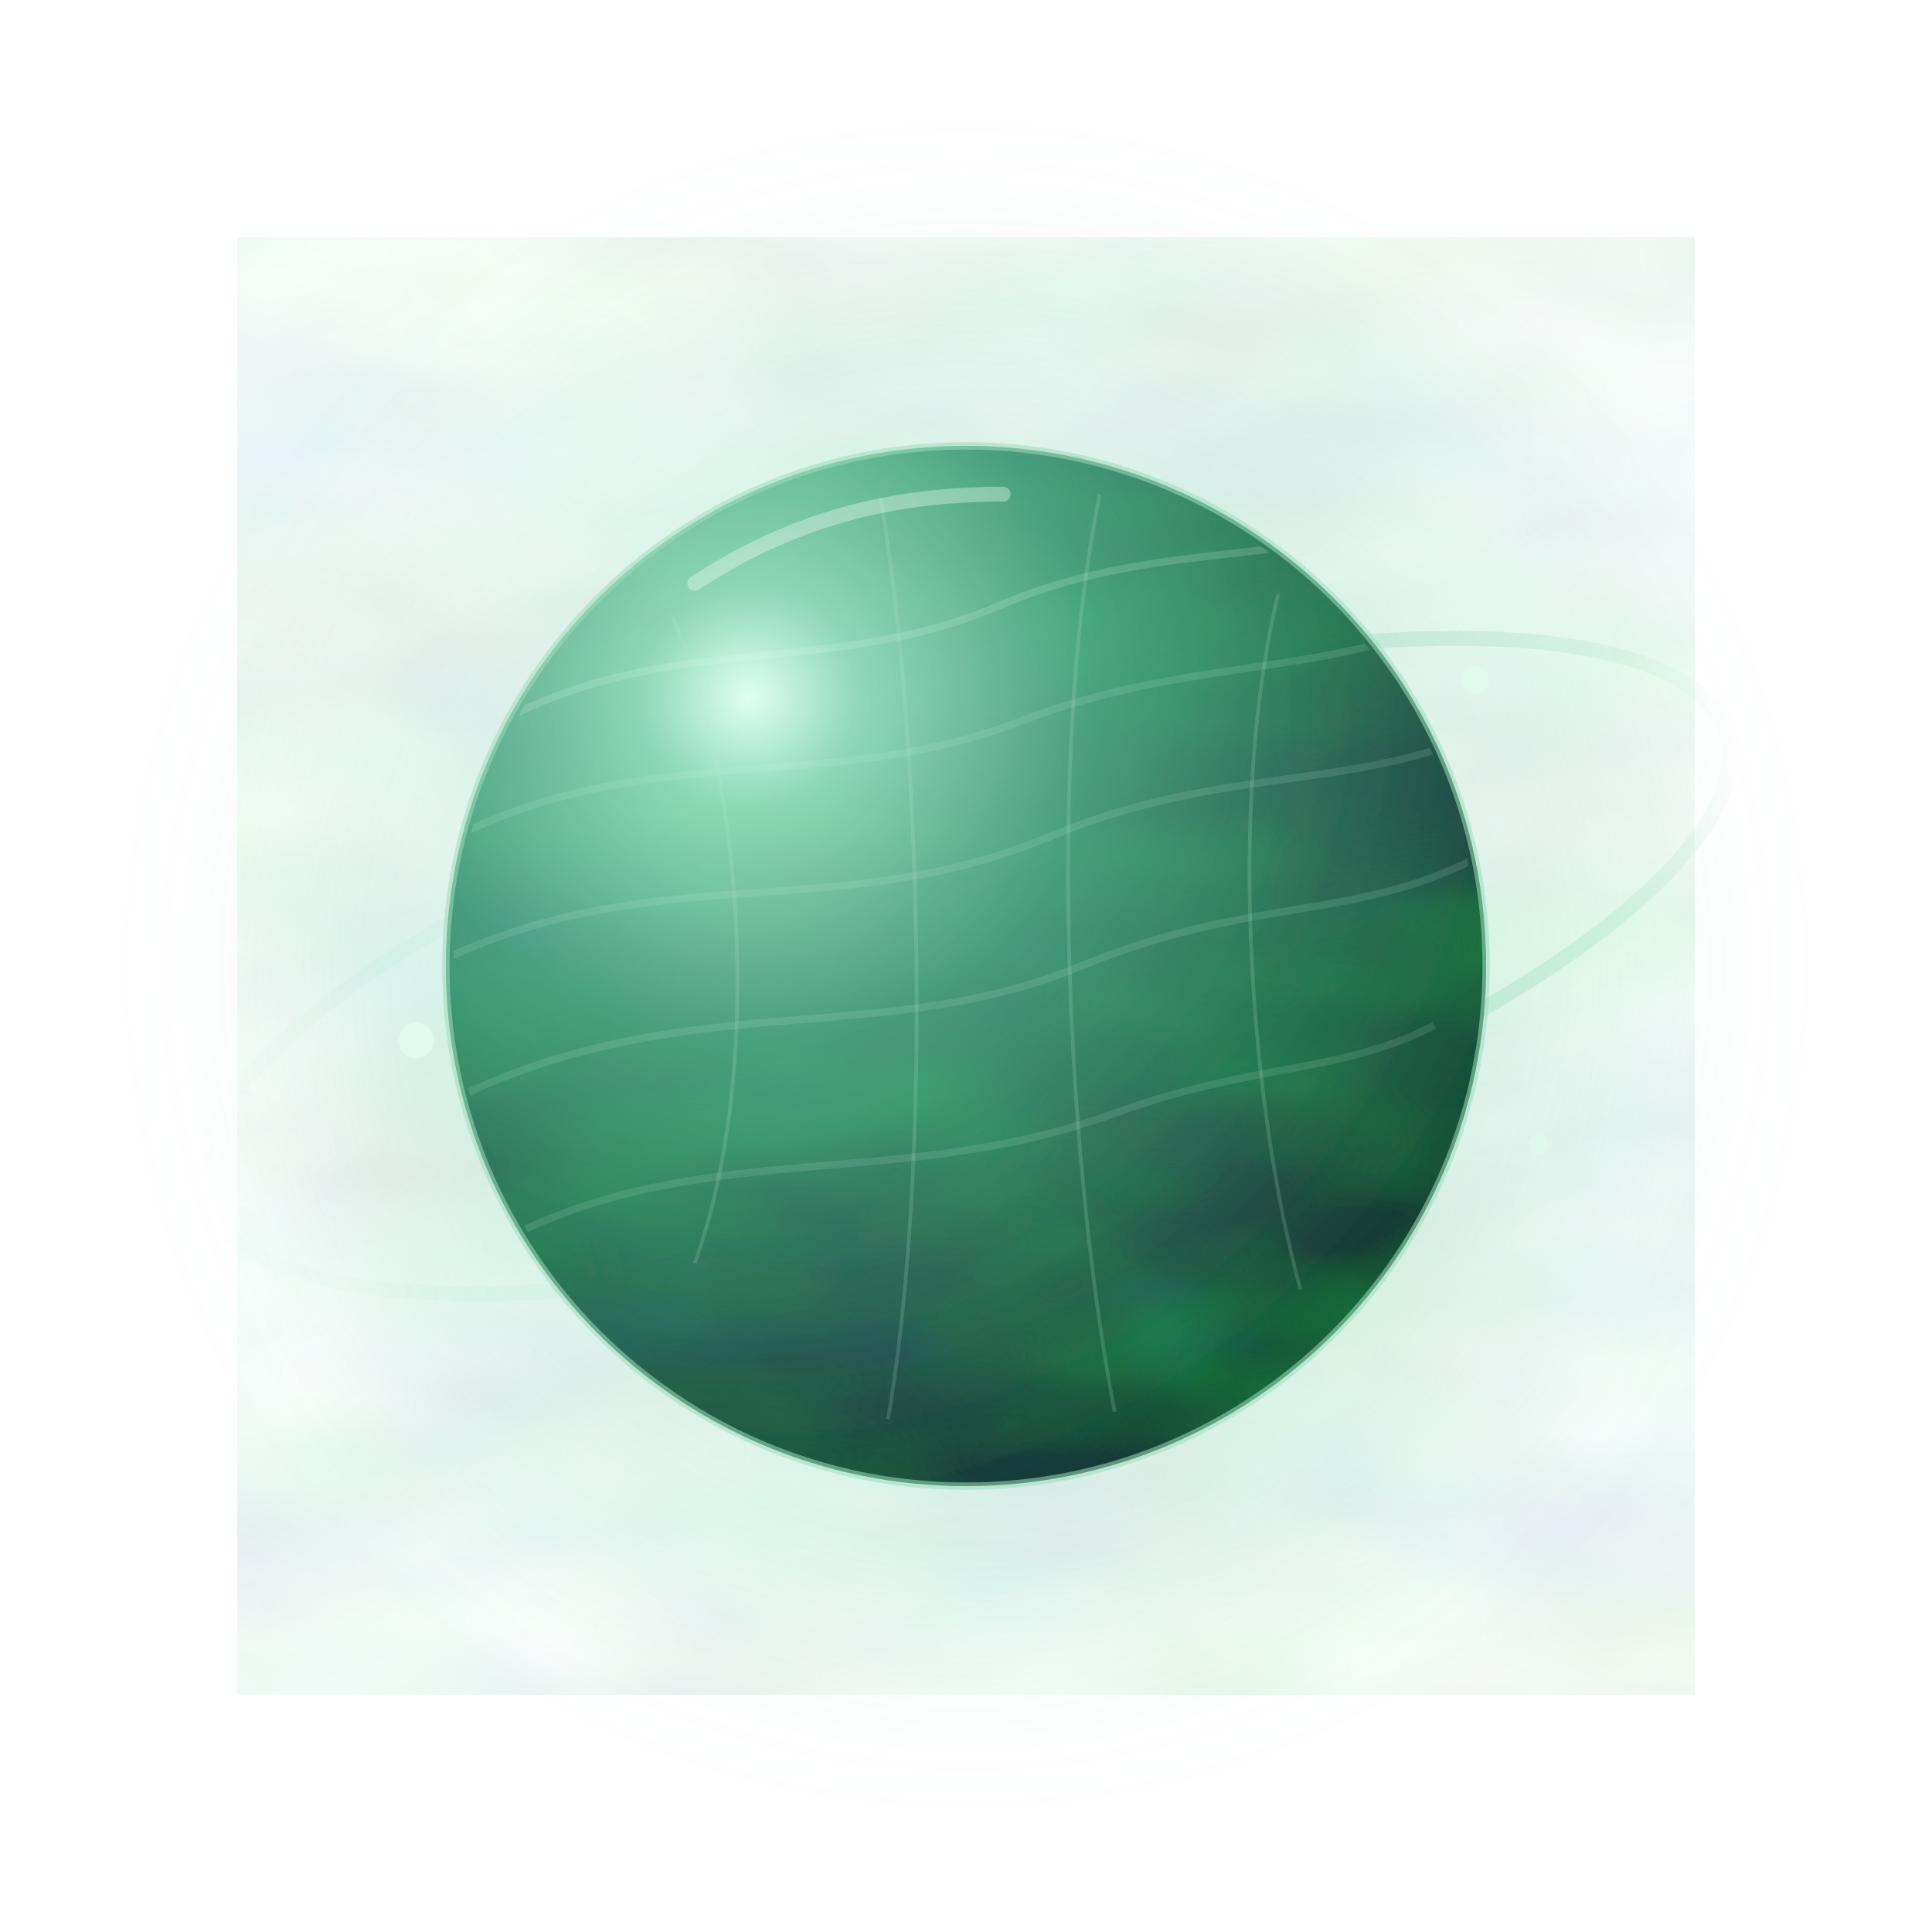
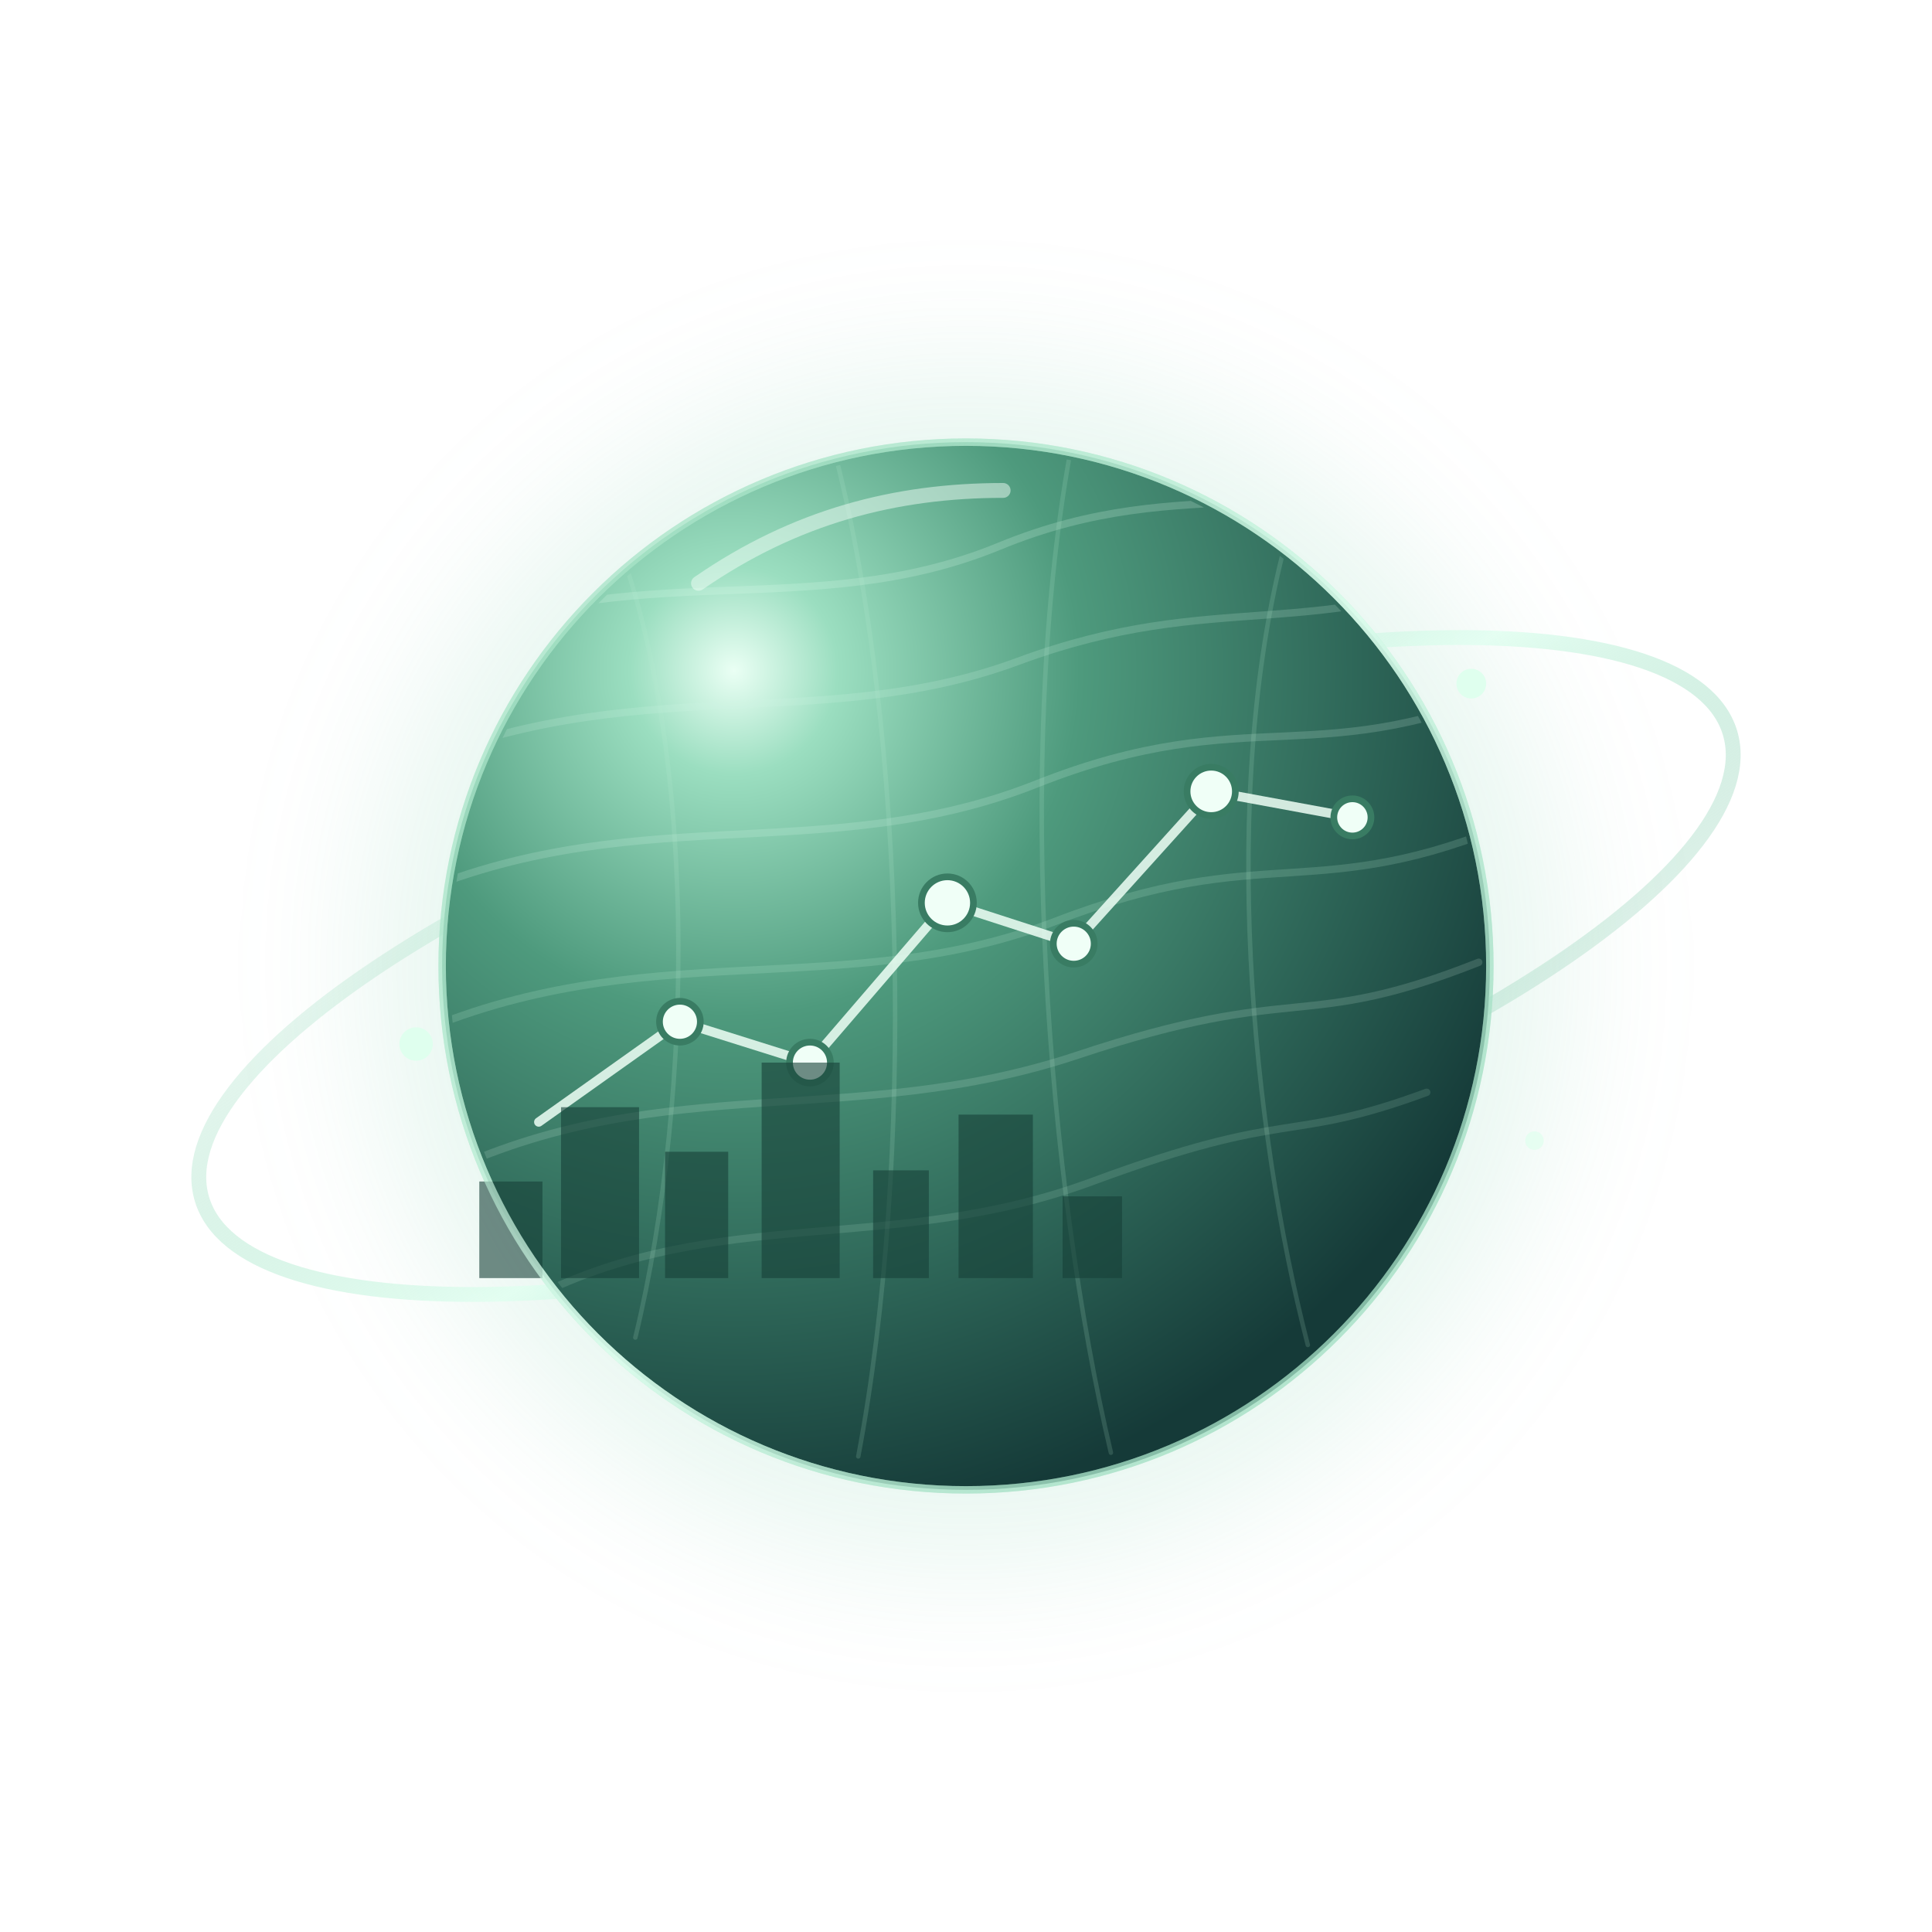
<svg xmlns="http://www.w3.org/2000/svg" viewBox="0 0 520 520">
  <defs>
-     <radialGradient id="base" cx="29%" cy="24%" r="80%">
-       <stop offset="0" stop-color="#e5fff4" />
-       <stop offset=".13" stop-color="#95d6ba" />
-       <stop offset=".42" stop-color="#4b9c7e" />
-       <stop offset=".72" stop-color="#2d6657" />
-       <stop offset="1" stop-color="#173a38" />
+     <radialGradient id="planet" cx="28%" cy="22%" r="82%">
+       <stop stop-color="#eafff4" />
+       <stop offset=".12" stop-color="#9bdec0" />
+       <stop offset=".4" stop-color="#4e9a7d" />
+       <stop offset=".73" stop-color="#2d6557" />
+       <stop offset="1" stop-color="#153a38" />
    </radialGradient>
-     <linearGradient id="ring" x1="0" x2="1">
-       <stop stop-color="#79cfab" stop-opacity="0" />
-       <stop offset=".46" stop-color="#bcebd6" stop-opacity=".22" />
-       <stop offset=".58" stop-color="#e3fff1" stop-opacity=".78" />
-       <stop offset="1" stop-color="#63ba98" stop-opacity="0" />
+     <linearGradient id="rim" x1="0" y1="0" x2="1" y2="1">
+       <stop stop-color="#78cba6" stop-opacity=".04" />
+       <stop offset=".52" stop-color="#e0fff0" stop-opacity=".82" />
+       <stop offset="1" stop-color="#61b894" stop-opacity=".06" />
    </linearGradient>
-     <filter id="halo" x="-70%" y="-70%" width="240%" height="240%">
-       <feGaussianBlur stdDeviation="24" />
+     <filter id="glow" x="-40%" y="-40%" width="180%" height="180%">
+       <feGaussianBlur stdDeviation="17" />
    </filter>
-     <filter id="terrain" x="-20%" y="-20%" width="140%" height="140%">
-       <feTurbulence type="fractalNoise" baseFrequency=".010 .021" numOctaves="3" seed="31" result="n" />
-       <feColorMatrix in="n" values=".3 0 0 0 .08  0 .8 0 0 .24  0 0 .55 0 .17  0 0 0 .27 0" result="c" />
-       <feBlend in="SourceGraphic" in2="c" mode="overlay" />
-     </filter>
-     <clipPath id="clip">
-       <circle cx="260" cy="260" r="138" />
+     <clipPath id="sphere">
+       <circle cx="260" cy="260" r="139" />
    </clipPath>
  </defs>
-   <circle cx="260" cy="260" r="180" fill="#55bb8f" opacity=".13" filter="url(#halo)" />
-   <ellipse cx="260" cy="260" rx="214" ry="65" fill="none" stroke="url(#ring)" stroke-width="4" transform="rotate(-17 260 260)" />
-   <circle cx="260" cy="260" r="140" fill="url(#base)" filter="url(#terrain)" />
-   <g clip-path="url(#clip)" fill="none">
-     <path d="M133 195 C181 169 222 183 269 163 C316 143 354 155 397 132" stroke="#e2fff2" stroke-opacity=".17" stroke-width="2" />
-     <path d="M123 225 C175 199 224 214 275 194 C325 175 361 184 405 160" stroke="#c7f3df" stroke-opacity=".14" stroke-width="2" />
-     <path d="M120 258 C178 231 226 249 283 225 C331 205 366 214 406 194" stroke="#e0fff0" stroke-opacity=".12" stroke-width="2" />
-     <path d="M126 294 C187 266 238 282 291 260 C337 241 366 248 399 230" stroke="#d5f7e7" stroke-opacity=".13" stroke-width="2" />
-     <path d="M141 331 C193 307 243 320 299 300 C337 286 361 289 386 276" stroke="#dfffee" stroke-opacity=".12" stroke-width="2" />
-     <g stroke="#b7ecd6" stroke-opacity=".18" stroke-width="1">
-       <path d="M181 166 C201 213 205 290 187 340" />
-       <path d="M237 134 C248 198 251 313 239 382" />
-       <path d="M296 133 C281 206 288 318 300 380" />
-       <path d="M344 160 C330 218 337 300 350 347" />
-     </g>
+   <circle cx="260" cy="260" r="162" fill="#5bc398" opacity=".13" filter="url(#glow)" />
+   <ellipse cx="260" cy="260" rx="215" ry="65" fill="none" stroke="url(#rim)" stroke-width="4" transform="rotate(-17 260 260)" />
+   <circle cx="260" cy="260" r="141" fill="url(#planet)" stroke="#b4ead0" stroke-opacity=".68" stroke-width="2" />
+   <g clip-path="url(#sphere)" fill="none" stroke-linecap="round">
+     <path d="M114 174 C171 149 218 168 269 147 S352 145 405 120" stroke="#e4fff1" stroke-opacity=".2" stroke-width="2" />
+     <path d="M108 207 C170 180 220 198 274 178 S353 174 410 150" stroke="#d1f5e2" stroke-opacity=".19" stroke-width="2" />
+     <path d="M106 243 C169 214 221 234 279 211 S355 209 412 183" stroke="#e4fff1" stroke-opacity=".17" stroke-width="2" />
+     <path d="M110 279 C173 251 227 270 284 248 S354 244 408 221" stroke="#c5f1d9" stroke-opacity=".17" stroke-width="2" />
+     <path d="M121 315 C180 288 230 304 290 284 S350 278 398 259" stroke="#e4fff1" stroke-opacity=".15" stroke-width="2" />
+     <path d="M144 349 C194 324 240 338 294 318 S346 308 384 294" stroke="#c5f1d9" stroke-opacity=".14" stroke-width="2" />
+     <path d="M164 140 C188 198 187 294 171 360 M225 123 C244 198 246 313 231 392 M288 122 C273 205 282 319 299 391 M346 146 C328 214 337 304 352 362" stroke="#b6ead0" stroke-opacity=".16" stroke-width="1.2" />
+     <path d="M145 302 L183 275 L218 286 L255 243 L289 254 L326 213 L364 220" stroke="#effff6" stroke-opacity=".85" stroke-width="2.5" />
  </g>
-   <circle cx="260" cy="260" r="140" fill="none" stroke="#9cdcbc" stroke-opacity=".55" stroke-width="2" />
-   <path d="M187 157 C213 140 239 133 270 133" fill="none" stroke="#f1fff8" stroke-opacity=".36" stroke-width="4" stroke-linecap="round" />
-   <g fill="#dff9ec">
-     <circle cx="112" cy="280" r="4.8" />
-     <circle cx="397" cy="183" r="3.8" />
-     <circle cx="414" cy="308" r="2.7" opacity=".7" />
+   <g fill="#f0fff7" stroke="#397c63" stroke-width="1.8">
+     <circle cx="183" cy="275" r="5.5" />
+     <circle cx="218" cy="286" r="5.5" />
+     <circle cx="255" cy="243" r="7" />
+     <circle cx="289" cy="254" r="5.5" />
+     <circle cx="326" cy="213" r="6.5" />
+     <circle cx="364" cy="220" r="5" />
+   </g>
+   <g fill="#163f37" opacity=".6">
+     <path d="M129 344 V318 H146 V344Z" />
+     <path d="M151 344 V298 H172 V344Z" />
+     <path d="M179 344 V310 H196 V344Z" />
+     <path d="M205 344 V286 H226 V344Z" />
+     <path d="M235 344 V315 H250 V344Z" />
+     <path d="M258 344 V300 H278 V344Z" />
+     <path d="M286 344 V322 H302 V344Z" />
+   </g>
+   <circle cx="260" cy="260" r="141" fill="none" stroke="url(#rim)" stroke-width="2" />
+   <path d="M188 157 C214 139 241 132 270 132" fill="none" stroke="#f4fff9" stroke-opacity=".48" stroke-width="4" stroke-linecap="round" />
+   <g fill="#dfffee">
+     <circle cx="112" cy="281" r="4.5" />
+     <circle cx="396" cy="184" r="4" />
+     <circle cx="413" cy="307" r="2.5" opacity=".7" />
  </g>
</svg>
